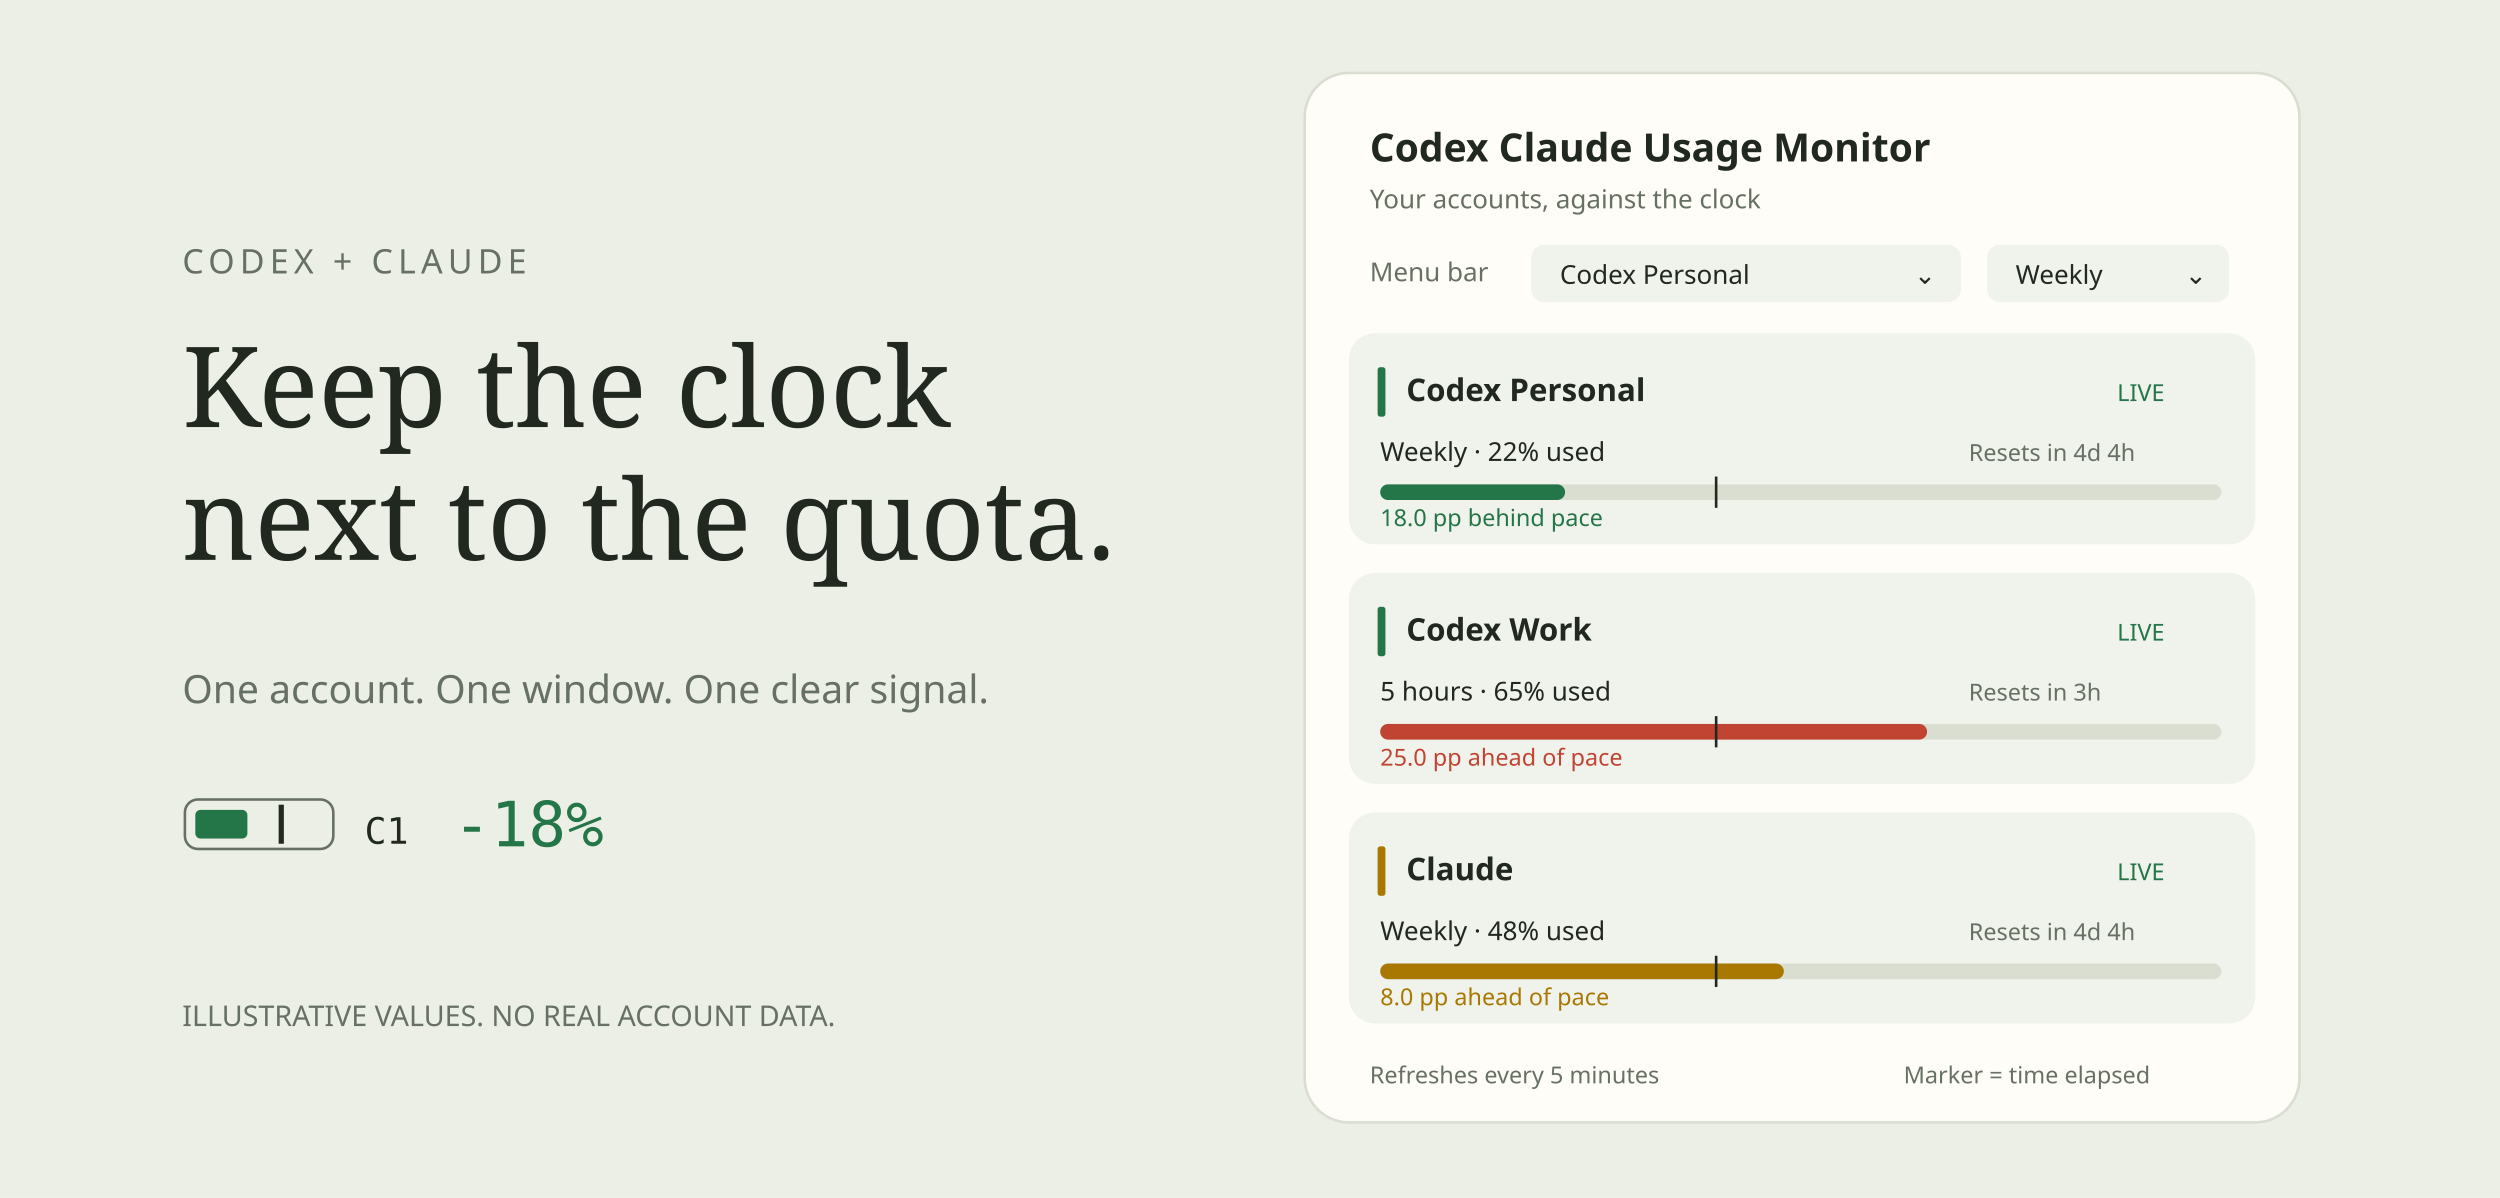
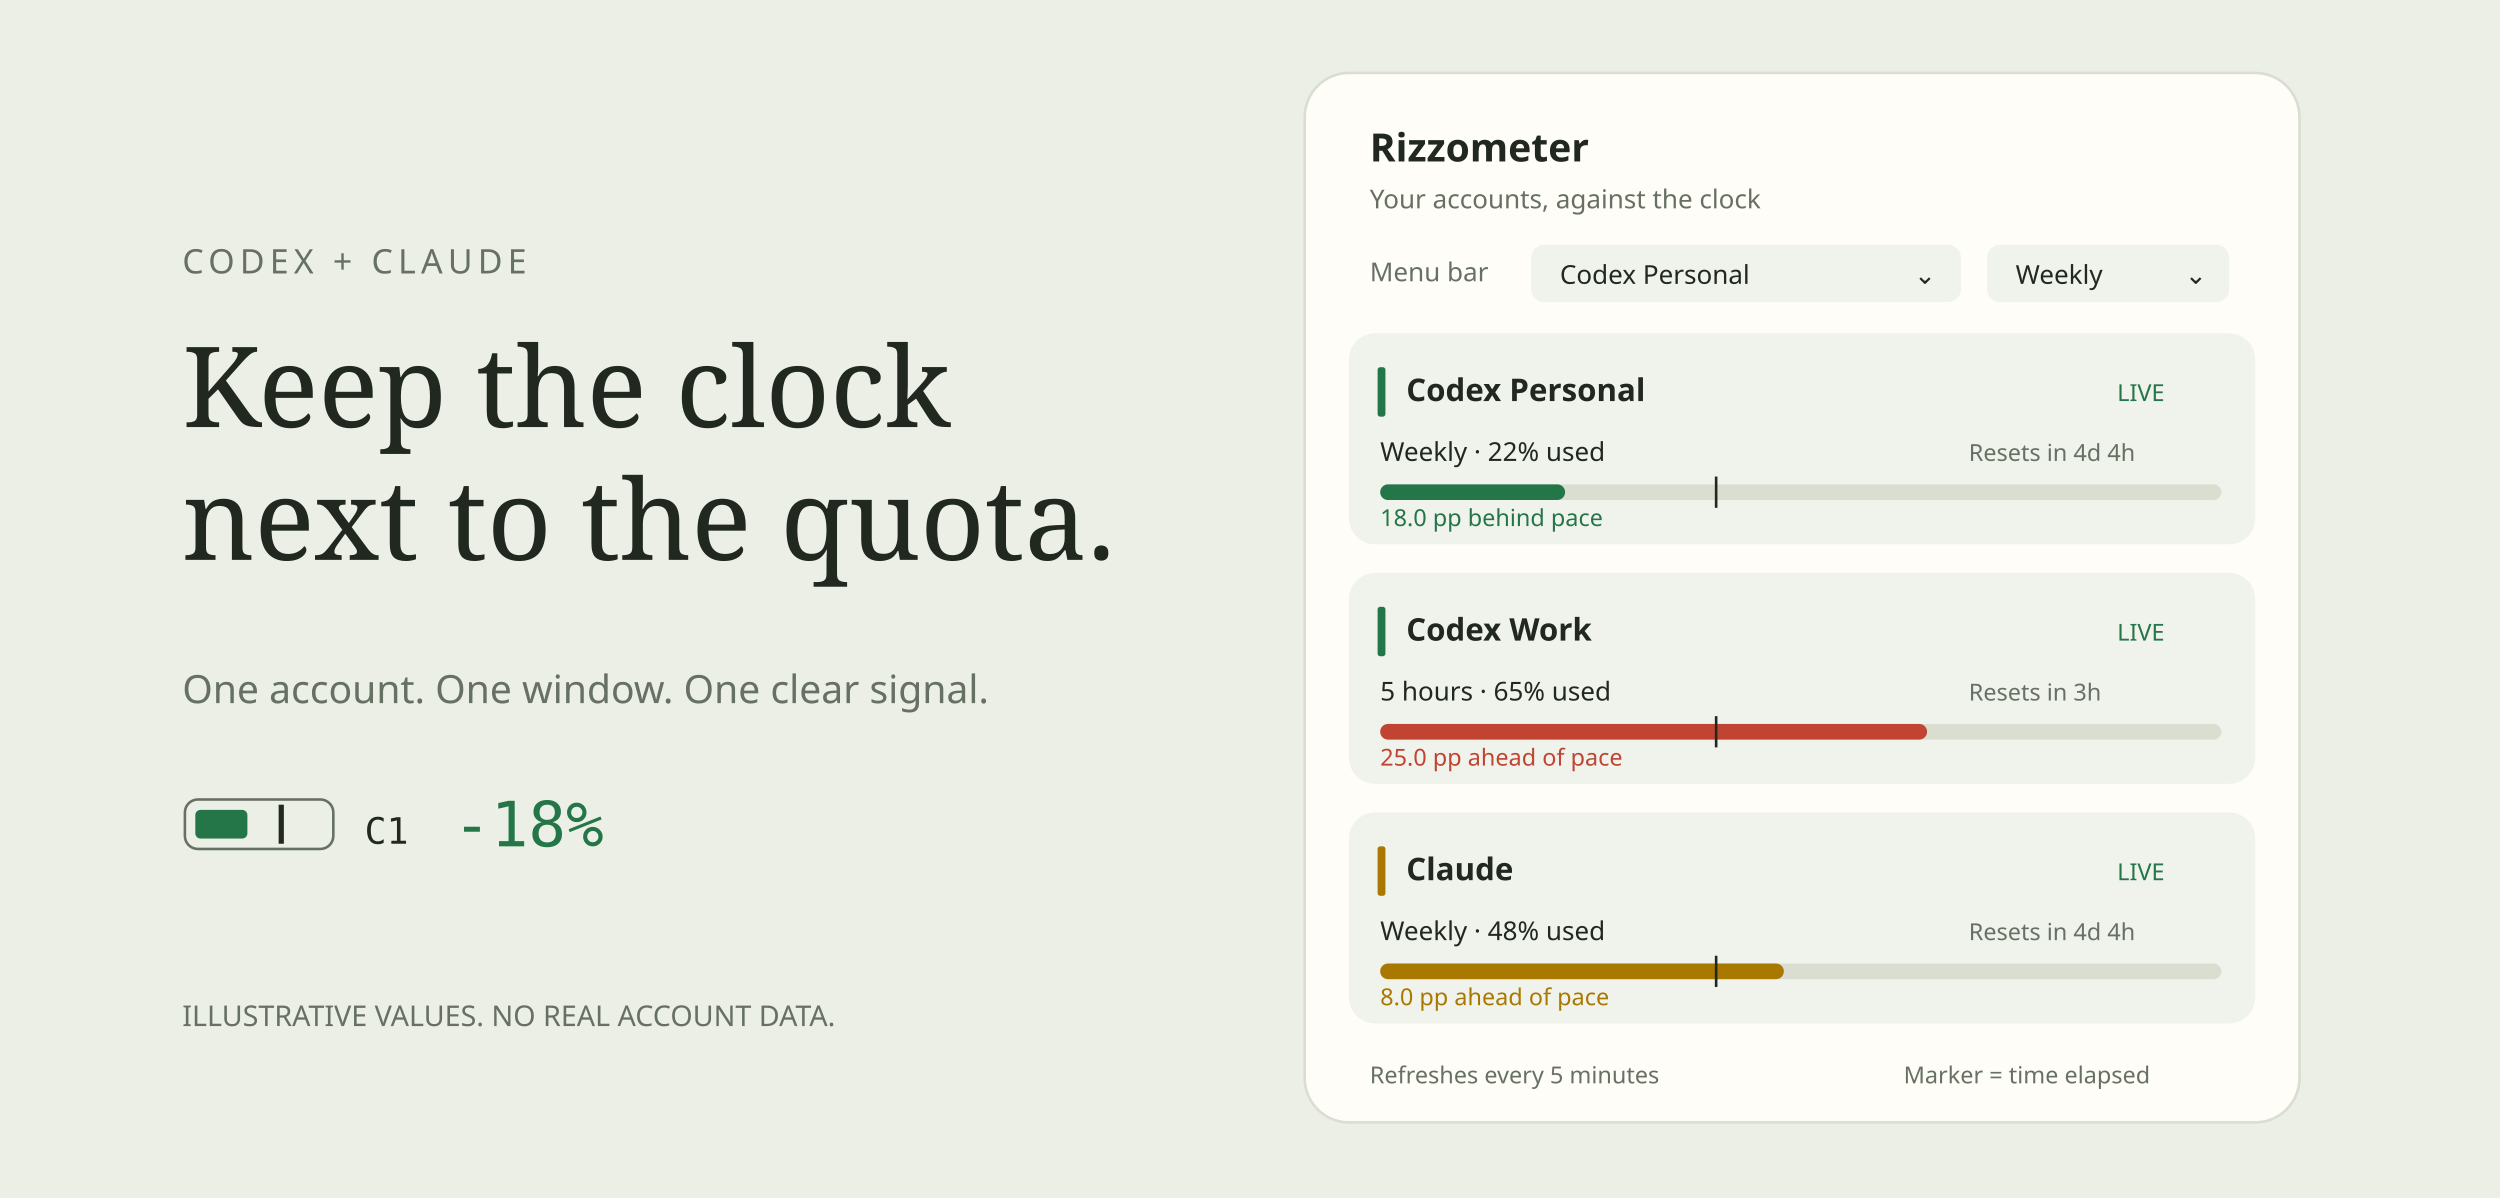
<svg xmlns="http://www.w3.org/2000/svg" viewBox="0 0 960 460" role="img" aria-labelledby="title desc">
  <rect width="960" height="460" fill="#ecefe6" />
  <g font-family="Avenir Next, sans-serif" fill="#202820">
    <text x="70" y="105" font-size="13" letter-spacing="2" fill="#667063">CODEX + CLAUDE</text>
    <text x="70" y="164" font-family="Georgia,serif" font-size="43">Keep the clock</text>
    <text x="70" y="215" font-family="Georgia,serif" font-size="43">next to the quota.</text>
    <text x="70" y="270" font-size="15" fill="#667063">One account. One window. One clear signal.</text>
    <rect x="71" y="307" width="57" height="19" rx="5" fill="none" stroke="#667063" />
    <rect x="75" y="311" width="20" height="11" rx="2" fill="#247548" />
    <path d="M108 309v15" stroke="#202820" stroke-width="2" />
    <text x="140" y="324" font-family="monospace" font-size="14">C1</text>
    <text x="174" y="325" font-family="monospace" font-size="24" fill="#247548">-18%</text>
    <text x="70" y="394" font-size="11" fill="#667063">ILLUSTRATIVE VALUES. NO REAL ACCOUNT DATA.</text>
    <rect x="501" y="28" width="382" height="403" rx="17" fill="#fffdf8" stroke="#d9ded1" />
-     <text x="526" y="62" font-size="15" font-weight="600">Codex Claude Usage Monitor</text>
+     <text x="526" y="62" font-size="15" font-weight="600">Rizzometer</text>
    <text x="526" y="80" font-size="10" fill="#667063">Your accounts, against the clock</text>
    <text x="526" y="108" font-size="10" fill="#667063">Menu bar</text>
    <rect x="588" y="94" width="165" height="22" rx="5" fill="#f0f2ec" />
    <text x="599" y="109" font-size="10">Codex Personal</text>
    <text x="735" y="109" font-size="10">⌄</text>
    <rect x="763" y="94" width="93" height="22" rx="5" fill="#f0f2ec" />
    <text x="774" y="109" font-size="10">Weekly</text>
    <text x="839" y="109" font-size="10">⌄</text>
    <rect x="518" y="128" width="348" height="81" rx="10" fill="#f0f2ec" />
    <rect x="529" y="141" width="3" height="19" rx="1" fill="#247548" />
    <text x="540" y="154" font-size="12" font-weight="600">Codex Personal</text>
    <text x="813" y="154" font-size="9" fill="#247548">LIVE</text>
    <text x="530" y="177" font-size="10">Weekly · 22% used</text>
    <text x="756" y="177" font-size="9" fill="#667063">Resets in 4d 4h</text>
    <rect x="530" y="186" width="323" height="6" rx="3" fill="#d9ded1" />
    <rect x="530" y="186" width="71" height="6" rx="3" fill="#247548" />
    <path d="M659 183v12" stroke="#202820" />
    <text x="530" y="202" font-size="9" fill="#247548">18.0 pp behind pace</text>
    <rect x="518" y="220" width="348" height="81" rx="10" fill="#f0f2ec" />
    <rect x="529" y="233" width="3" height="19" rx="1" fill="#247548" />
    <text x="540" y="246" font-size="12" font-weight="600">Codex Work</text>
    <text x="813" y="246" font-size="9" fill="#247548">LIVE</text>
    <text x="530" y="269" font-size="10">5 hours · 65% used</text>
    <text x="756" y="269" font-size="9" fill="#667063">Resets in 3h</text>
    <rect x="530" y="278" width="323" height="6" rx="3" fill="#d9ded1" />
    <rect x="530" y="278" width="210" height="6" rx="3" fill="#c14432" />
    <path d="M659 275v12" stroke="#202820" />
    <text x="530" y="294" font-size="9" fill="#c14432">25.0 pp ahead of pace</text>
    <rect x="518" y="312" width="348" height="81" rx="10" fill="#f0f2ec" />
    <rect x="529" y="325" width="3" height="19" rx="1" fill="#a97800" />
    <text x="540" y="338" font-size="12" font-weight="600">Claude</text>
    <text x="813" y="338" font-size="9" fill="#247548">LIVE</text>
    <text x="530" y="361" font-size="10">Weekly · 48% used</text>
    <text x="756" y="361" font-size="9" fill="#667063">Resets in 4d 4h</text>
    <rect x="530" y="370" width="323" height="6" rx="3" fill="#d9ded1" />
    <rect x="530" y="370" width="155" height="6" rx="3" fill="#a97800" />
    <path d="M659 367v12" stroke="#202820" />
    <text x="530" y="386" font-size="9" fill="#a97800">8.0 pp ahead of pace</text>
    <text x="526" y="416" font-size="9" fill="#667063">Refreshes every 5 minutes</text>
    <text x="731" y="416" font-size="9" fill="#667063">Marker = time elapsed</text>
  </g>
</svg>
